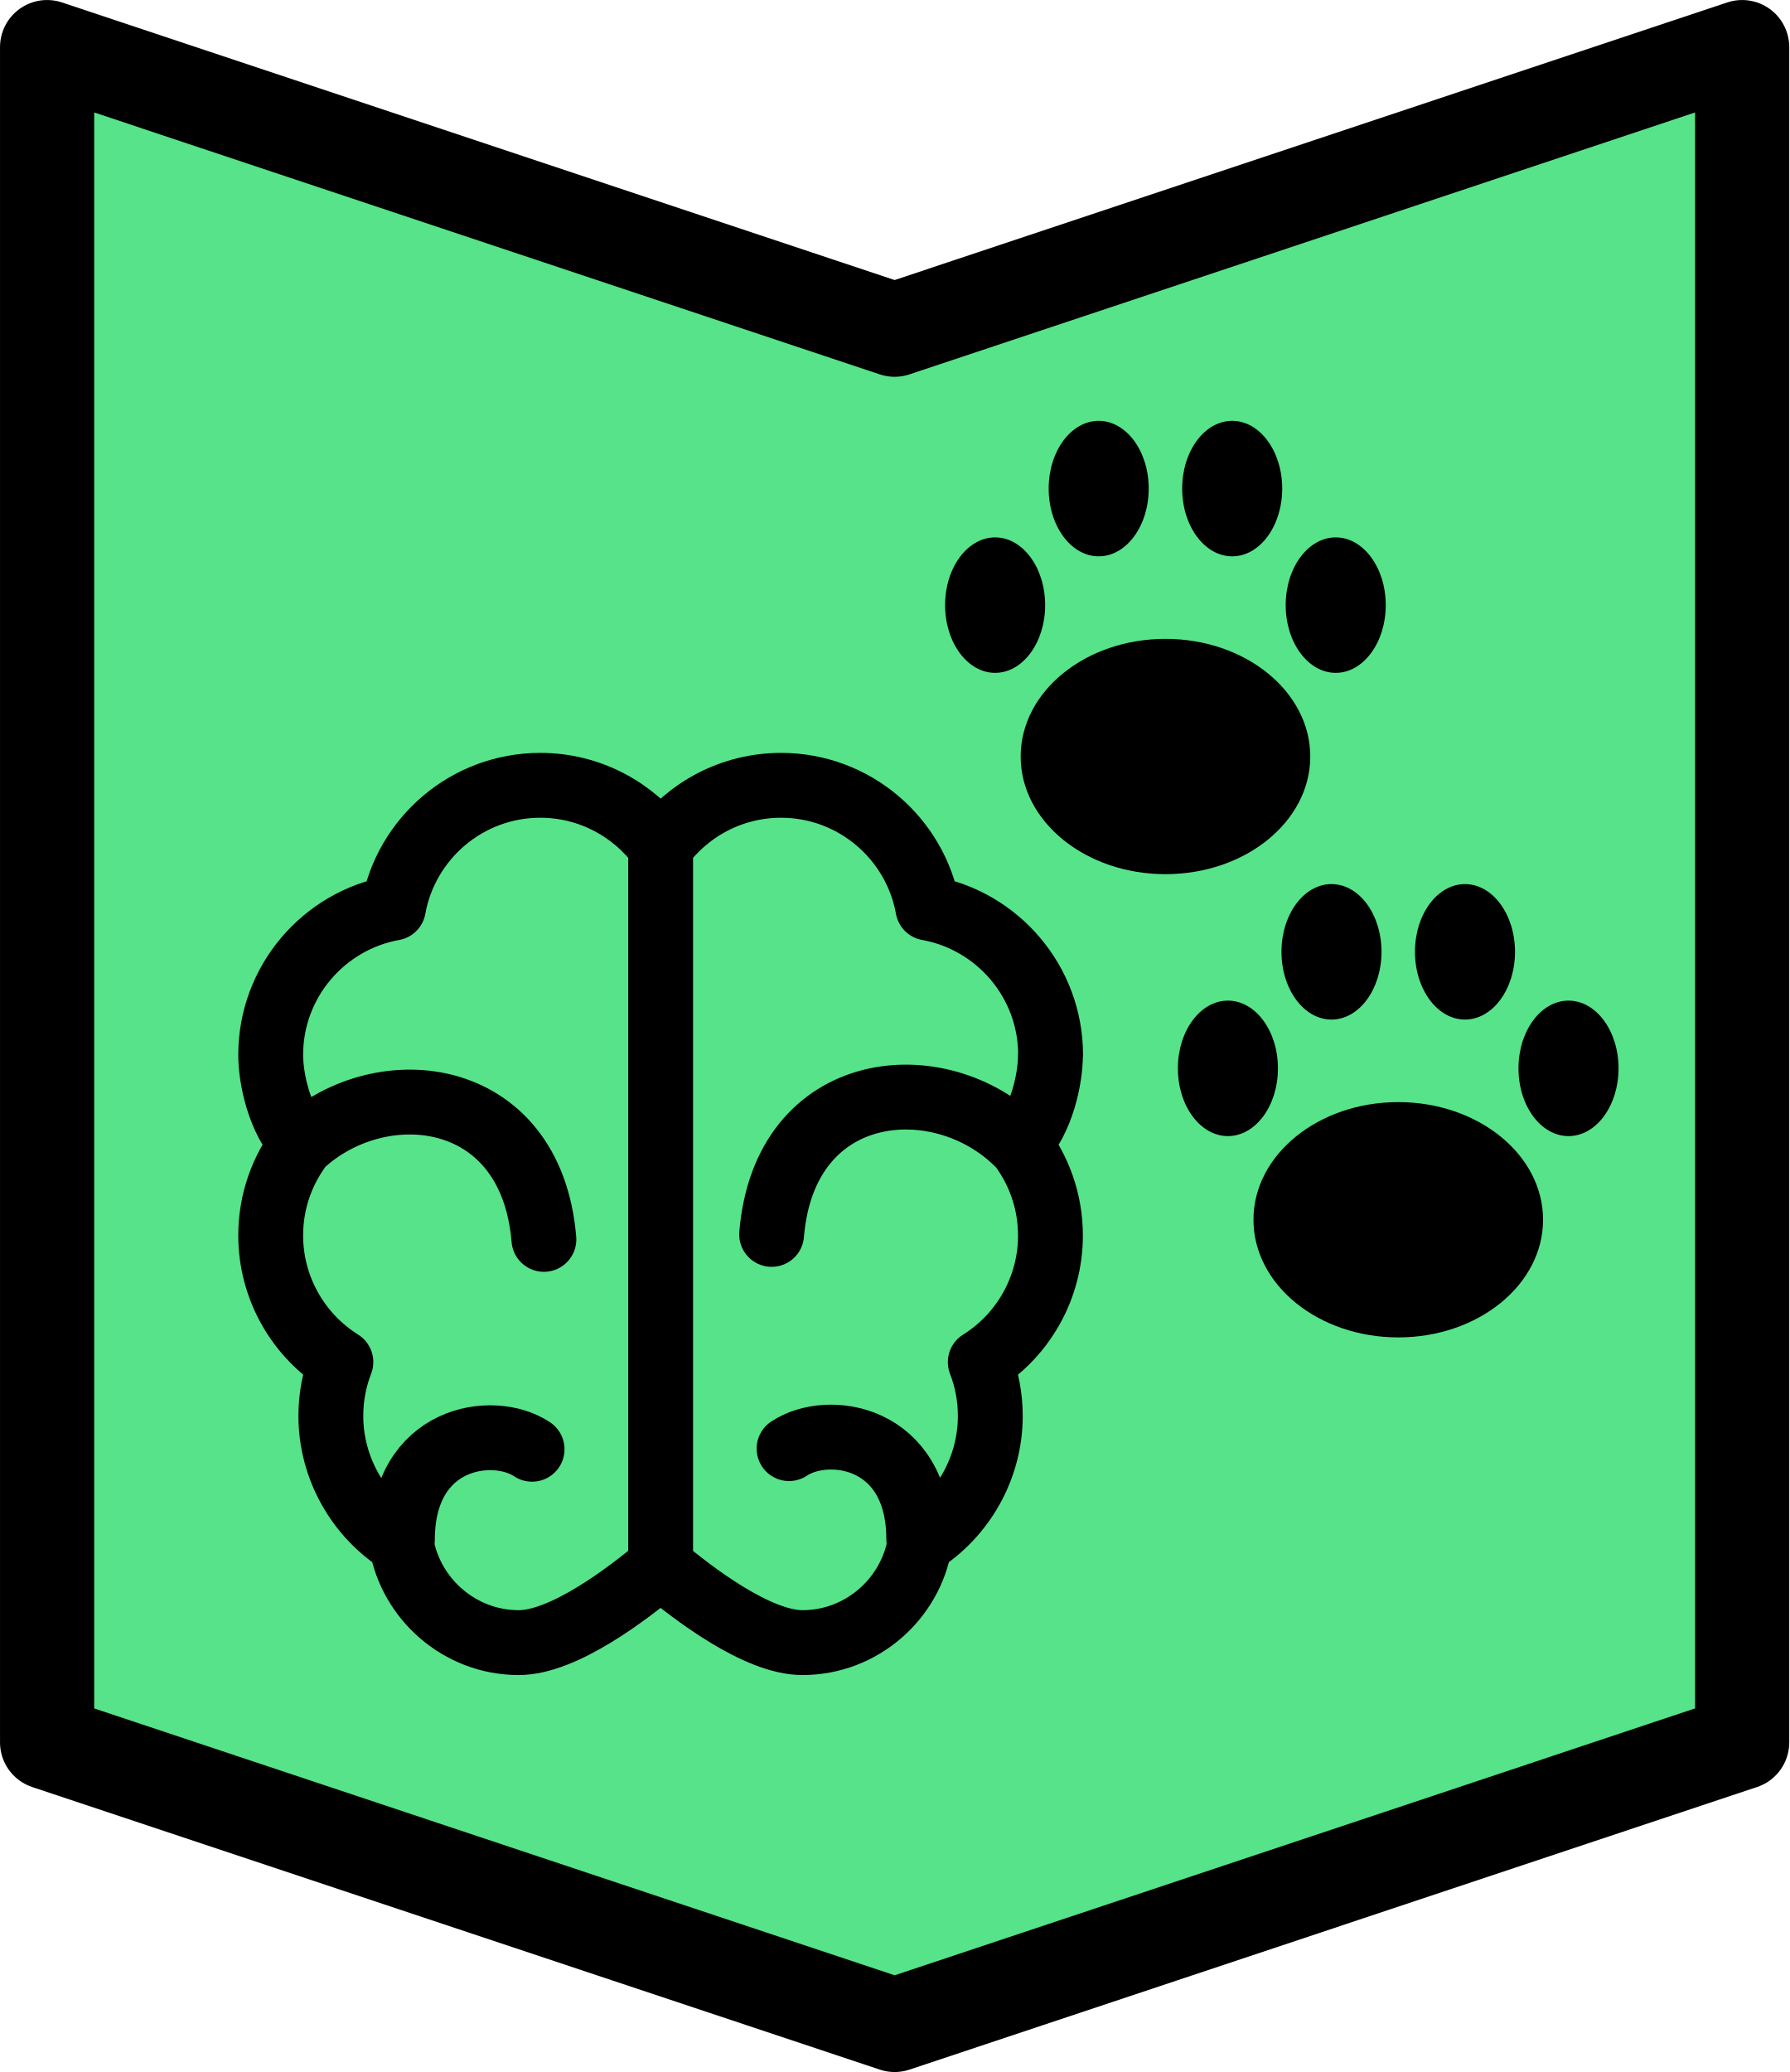
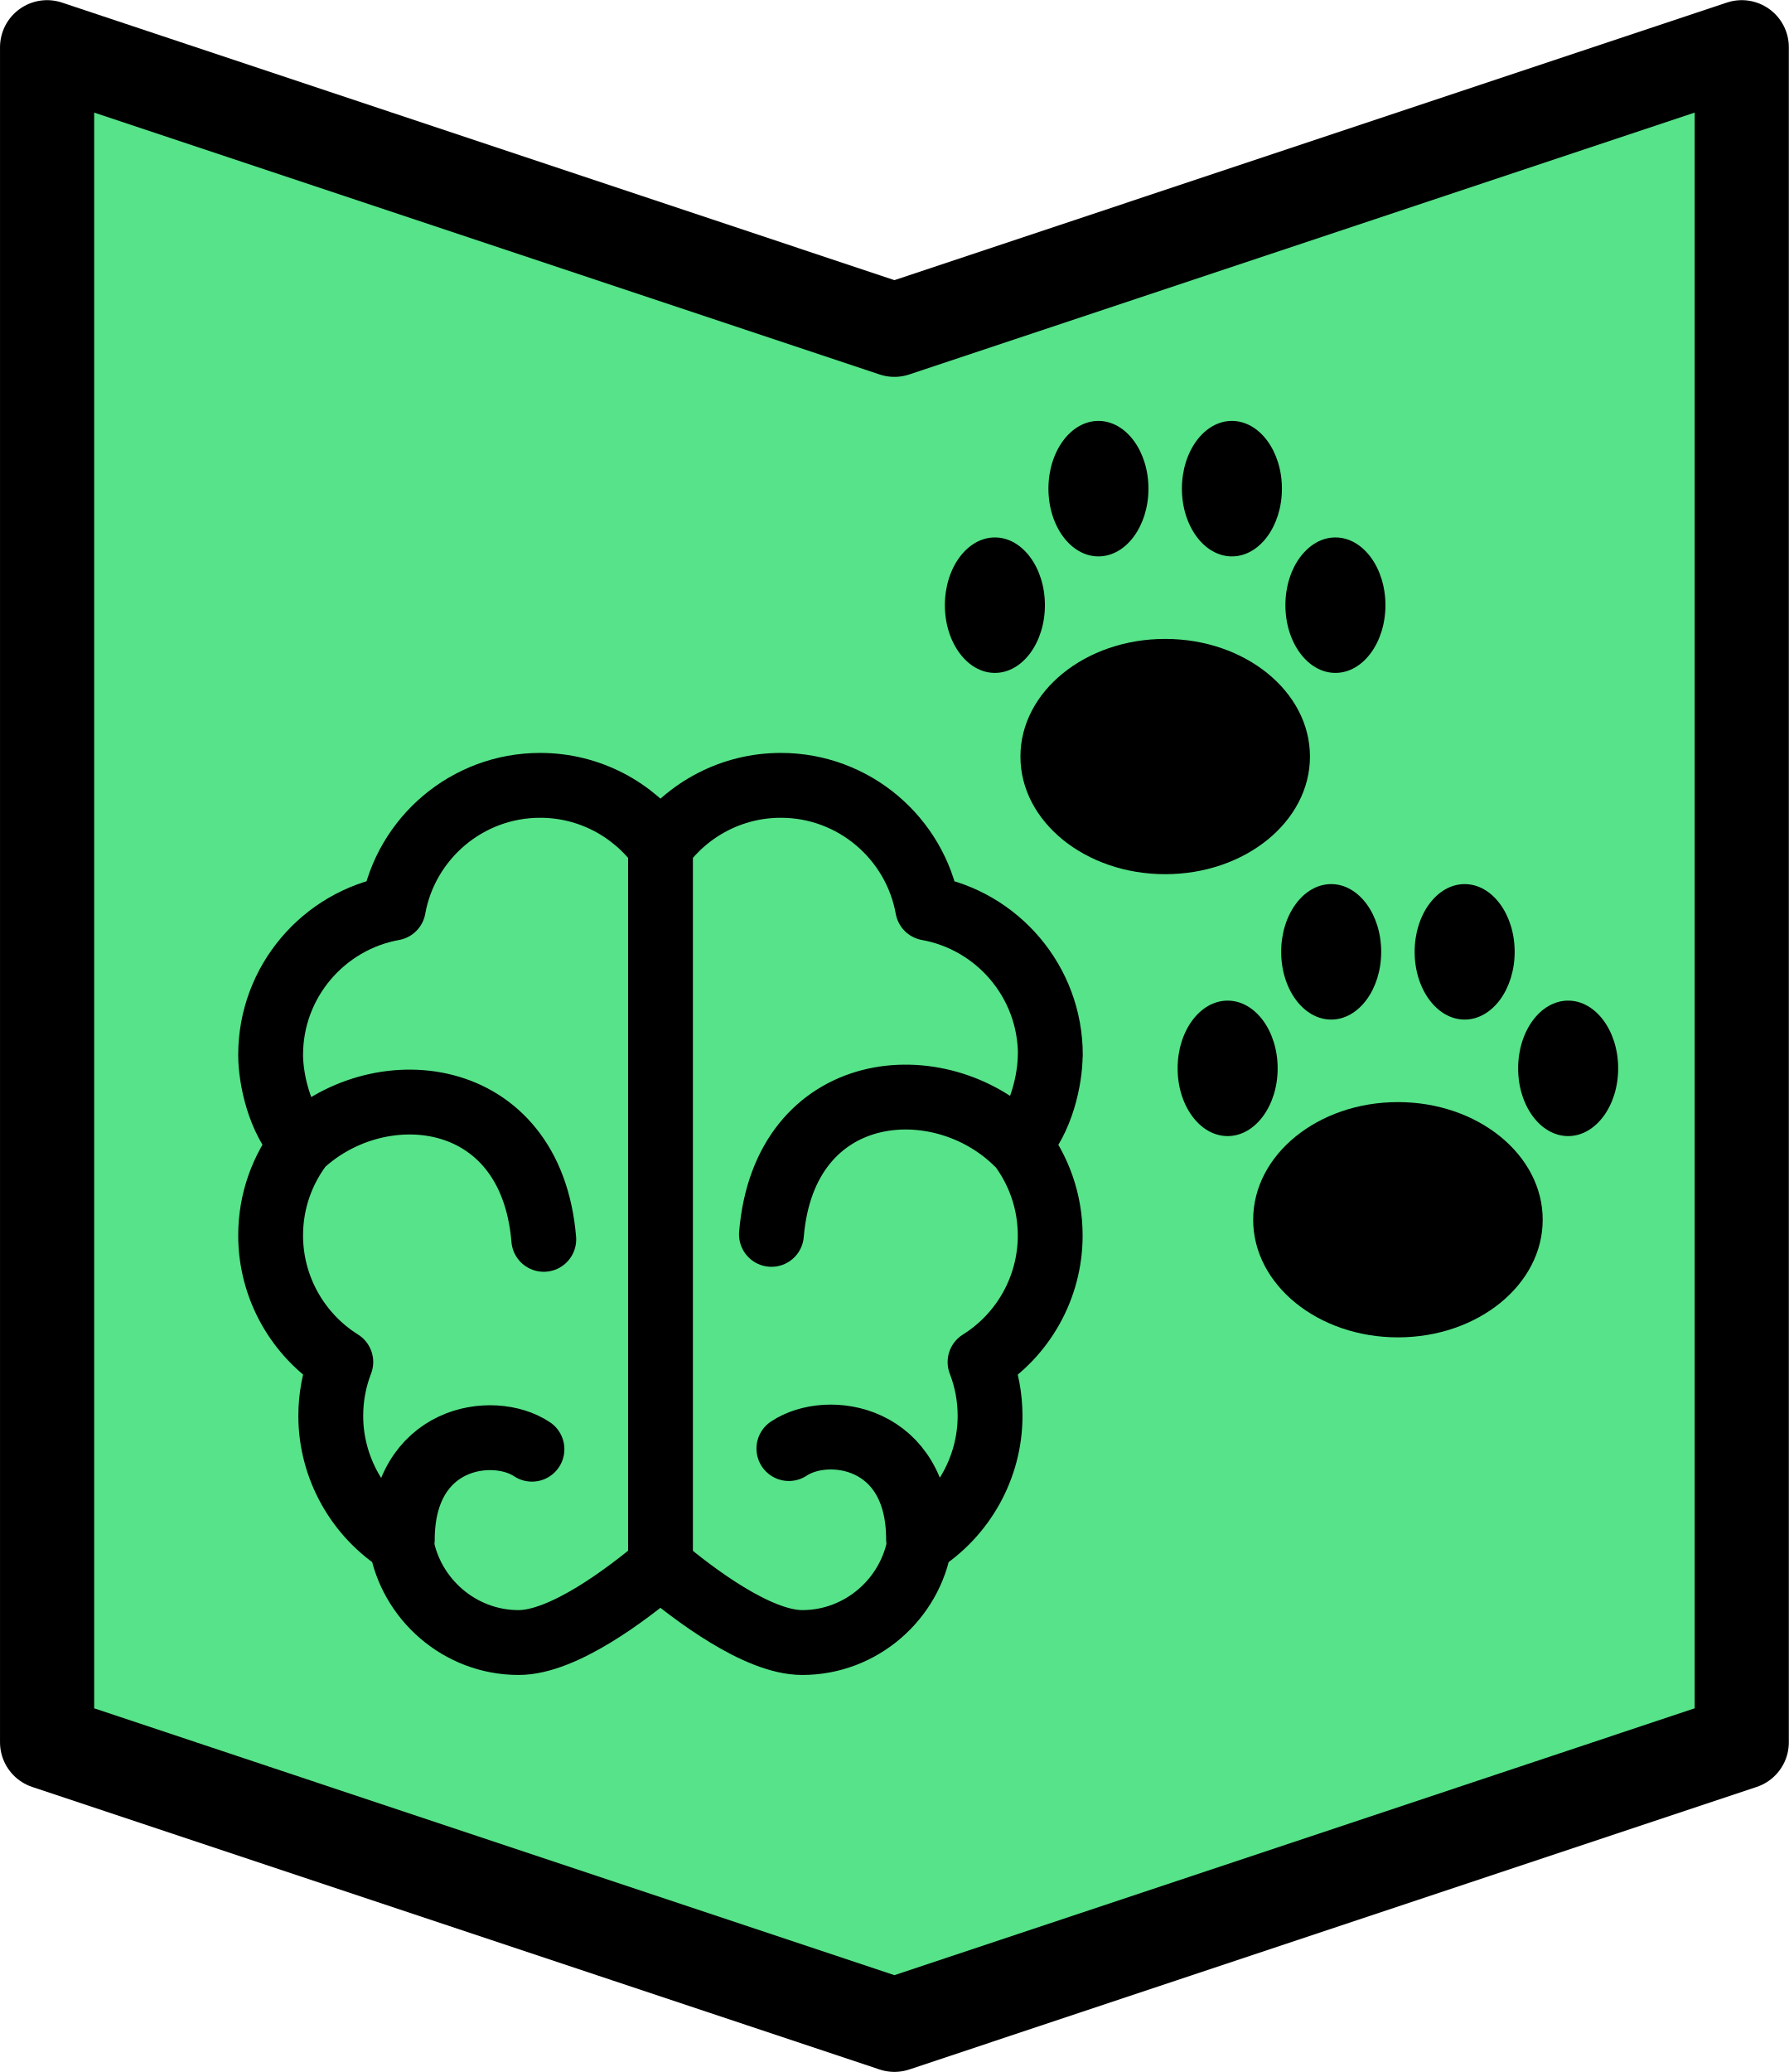
- <svg xmlns="http://www.w3.org/2000/svg" width="25.136mm" height="29.104mm" viewBox="0 0 25.136 29.104" version="1.1" id="svg8">
+ <svg xmlns="http://www.w3.org/2000/svg" width="55.267px" height="64px" viewBox="0 0 25.136 29.104" version="1.1" id="svg8">
  <defs id="defs2">
    </defs>
  <g id="layer1" transform="translate(-304.9323,-216.8152)">
    <path id="rect833-9-41-4-7-4-4" style="font-variation-settings:normal;vector-effect:none;fill:#57e389;fill-opacity:1;stroke:#000000;stroke-width:1.323;stroke-linecap:round;stroke-linejoin:round;stroke-miterlimit:4;stroke-dasharray:none;stroke-dashoffset:0;stroke-opacity:1;stop-color:#000000" d="m 305.594,217.477 11.906,3.969 11.906,-3.969 v 23.812 l -11.906,3.969 -11.906,-3.969 z" />
    <g id="g7020" transform="matrix(0.05887938,0,0,0.05887938,308.7564,223.432)" style="stroke-width:5.649;stroke-miterlimit:4;stroke-dasharray:none">
      <g id="g6963" style="stroke-width:5.649;stroke-miterlimit:4;stroke-dasharray:none">
        <g id="g6961" style="stroke-width:5.649;stroke-miterlimit:4;stroke-dasharray:none" />
      </g>
      <g id="g6965" style="stroke-width:5.649;stroke-miterlimit:4;stroke-dasharray:none" />
      <g id="g6967" style="stroke-width:5.649;stroke-miterlimit:4;stroke-dasharray:none" />
      <g id="g6969" style="stroke-width:5.649;stroke-miterlimit:4;stroke-dasharray:none" />
      <g id="g6971" style="stroke-width:5.649;stroke-miterlimit:4;stroke-dasharray:none" />
      <g id="g6973" style="stroke-width:5.649;stroke-miterlimit:4;stroke-dasharray:none" />
      <g id="g6975" style="stroke-width:5.649;stroke-miterlimit:4;stroke-dasharray:none" />
      <g id="g6977" style="stroke-width:5.649;stroke-miterlimit:4;stroke-dasharray:none" />
      <g id="g6979" style="stroke-width:5.649;stroke-miterlimit:4;stroke-dasharray:none" />
      <g id="g6981" style="stroke-width:5.649;stroke-miterlimit:4;stroke-dasharray:none" />
      <g id="g6983" style="stroke-width:5.649;stroke-miterlimit:4;stroke-dasharray:none" />
      <g id="g6985" style="stroke-width:5.649;stroke-miterlimit:4;stroke-dasharray:none" />
      <g id="g6987" style="stroke-width:5.649;stroke-miterlimit:4;stroke-dasharray:none" />
      <g id="g6989" style="stroke-width:5.649;stroke-miterlimit:4;stroke-dasharray:none" />
      <g id="g6991" style="stroke-width:5.649;stroke-miterlimit:4;stroke-dasharray:none" />
      <g id="g6993" style="stroke-width:5.649;stroke-miterlimit:4;stroke-dasharray:none" />
    </g>
    <path id="path904-7" style="font-variation-settings:normal;opacity:1;vector-effect:none;fill:none;fill-opacity:1;stroke:#000000;stroke-width:0.911;stroke-linecap:round;stroke-linejoin:round;stroke-miterlimit:4;stroke-dasharray:none;stroke-dashoffset:0;stroke-opacity:1;stop-color:#000000;stop-opacity:1" d="m 319.234,232.879 c -1.093,-1.093 -3.28,-0.911 -3.462,1.275 m 2.067,4.284 c 0,-1.458 -1.275,-1.64 -1.822,-1.275 m -5.432,1.284 c 0,-1.458 1.275,-1.64 1.822,-1.275 m -3.296,-4.223 c 1.093,-1.093 3.28,-0.911 3.462,1.275 m 1.64,-5.466 v 10.021 m 5.478,-7.146 c 0,-1.029 -0.745,-1.887 -1.724,-2.063 -0.176,-0.979 -1.034,-1.724 -2.063,-1.724 -0.693,0 -1.309,0.339 -1.691,0.859 -0.382,-0.52 -0.997,-0.859 -1.691,-0.859 -1.029,0 -1.887,0.745 -2.063,1.724 -0.979,0.176 -1.724,1.034 -1.724,2.063 0,0.33 0.119,0.911 0.442,1.249 -0.277,0.355 -0.442,0.802 -0.442,1.287 0,0.732 0.383,1.401 0.986,1.778 -0.093,0.24 -0.141,0.496 -0.141,0.757 0,0.725 0.381,1.4 0.988,1.78 0.13,0.793 0.825,1.404 1.651,1.404 0.628,0 1.523,-0.678 1.993,-1.074 0.47,0.396 1.365,1.074 1.993,1.074 0.826,0 1.521,-0.61 1.651,-1.404 0.607,-0.38 0.988,-1.055 0.988,-1.779 0,-0.262 -0.048,-0.518 -0.141,-0.757 0.604,-0.377 0.986,-1.046 0.986,-1.778 0,-0.485 -0.165,-0.931 -0.442,-1.287 0.323,-0.338 0.442,-0.92 0.442,-1.249 z" />
    <g id="g1238" transform="matrix(0.5961515,0,0,0.5961515,169.822,80.1622)">
      <ellipse style="font-variation-settings:normal;vector-effect:none;fill:#000000;fill-opacity:1;stroke:none;stroke-width:0.227;stroke-linecap:round;stroke-linejoin:round;stroke-miterlimit:4;stroke-dasharray:none;stroke-dashoffset:0;stroke-opacity:1;stop-color:#000000" id="path1148" cx="254.101" cy="247.05" rx="3.412" ry="2.772" />
      <ellipse style="font-variation-settings:normal;vector-effect:none;fill:#000000;fill-opacity:1;stroke:none;stroke-width:0.196;stroke-linecap:round;stroke-linejoin:round;stroke-miterlimit:4;stroke-dasharray:none;stroke-dashoffset:0;stroke-opacity:1;stop-color:#000000" id="path1152-9" cx="258.113" cy="243.483" rx="1.179" ry="1.596" />
      <g id="g1216" style="fill:#000000;stroke:none;stroke-opacity:1" transform="matrix(0.2426436,0,0,0.2426436,192.4444,184.9726)">
        <ellipse style="font-variation-settings:normal;opacity:1;vector-effect:none;fill:#000000;fill-opacity:1;stroke:none;stroke-width:0.806;stroke-linecap:round;stroke-linejoin:round;stroke-miterlimit:4;stroke-dasharray:none;stroke-dashoffset:0;stroke-opacity:1;stop-color:#000000;stop-opacity:1" id="path1152" cx="260.584" cy="229.821" rx="4.858" ry="6.578" />
        <ellipse style="font-variation-settings:normal;vector-effect:none;fill:#000000;fill-opacity:1;stroke:none;stroke-width:0.806;stroke-linecap:round;stroke-linejoin:round;stroke-miterlimit:4;stroke-dasharray:none;stroke-dashoffset:0;stroke-opacity:1;stop-color:#000000" id="path1152-9-1" cx="247.619" cy="229.821" rx="4.858" ry="6.578" />
      </g>
      <ellipse style="font-variation-settings:normal;vector-effect:none;fill:#000000;fill-opacity:1;stroke:none;stroke-width:0.196;stroke-linecap:round;stroke-linejoin:round;stroke-miterlimit:4;stroke-dasharray:none;stroke-dashoffset:0;stroke-opacity:1;stop-color:#000000" id="path1152-9-1-2" cx="250.087" cy="243.483" rx="1.179" ry="1.596" />
    </g>
    <g id="g1238-7" transform="matrix(0.5961515,0,0,0.5961515,173.0923,86.66904)">
      <ellipse style="font-variation-settings:normal;vector-effect:none;fill:#000000;fill-opacity:1;stroke:none;stroke-width:0.227;stroke-linecap:round;stroke-linejoin:round;stroke-miterlimit:4;stroke-dasharray:none;stroke-dashoffset:0;stroke-opacity:1;stop-color:#000000" id="path1148-0" cx="254.101" cy="247.05" rx="3.412" ry="2.772" />
      <ellipse style="font-variation-settings:normal;vector-effect:none;fill:#000000;fill-opacity:1;stroke:none;stroke-width:0.196;stroke-linecap:round;stroke-linejoin:round;stroke-miterlimit:4;stroke-dasharray:none;stroke-dashoffset:0;stroke-opacity:1;stop-color:#000000" id="path1152-9-9" cx="258.113" cy="243.483" rx="1.179" ry="1.596" />
      <g id="g1216-3" style="fill:#000000;stroke:none;stroke-opacity:1" transform="matrix(0.2426436,0,0,0.2426436,192.4444,184.9726)">
        <ellipse style="font-variation-settings:normal;opacity:1;vector-effect:none;fill:#000000;fill-opacity:1;stroke:none;stroke-width:0.806;stroke-linecap:round;stroke-linejoin:round;stroke-miterlimit:4;stroke-dasharray:none;stroke-dashoffset:0;stroke-opacity:1;stop-color:#000000;stop-opacity:1" id="path1152-6" cx="260.584" cy="229.821" rx="4.858" ry="6.578" />
        <ellipse style="font-variation-settings:normal;vector-effect:none;fill:#000000;fill-opacity:1;stroke:none;stroke-width:0.806;stroke-linecap:round;stroke-linejoin:round;stroke-miterlimit:4;stroke-dasharray:none;stroke-dashoffset:0;stroke-opacity:1;stop-color:#000000" id="path1152-9-1-0" cx="247.619" cy="229.821" rx="4.858" ry="6.578" />
      </g>
      <ellipse style="font-variation-settings:normal;vector-effect:none;fill:#000000;fill-opacity:1;stroke:none;stroke-width:0.196;stroke-linecap:round;stroke-linejoin:round;stroke-miterlimit:4;stroke-dasharray:none;stroke-dashoffset:0;stroke-opacity:1;stop-color:#000000" id="path1152-9-1-2-6" cx="250.087" cy="243.483" rx="1.179" ry="1.596" />
    </g>
  </g>
</svg>
